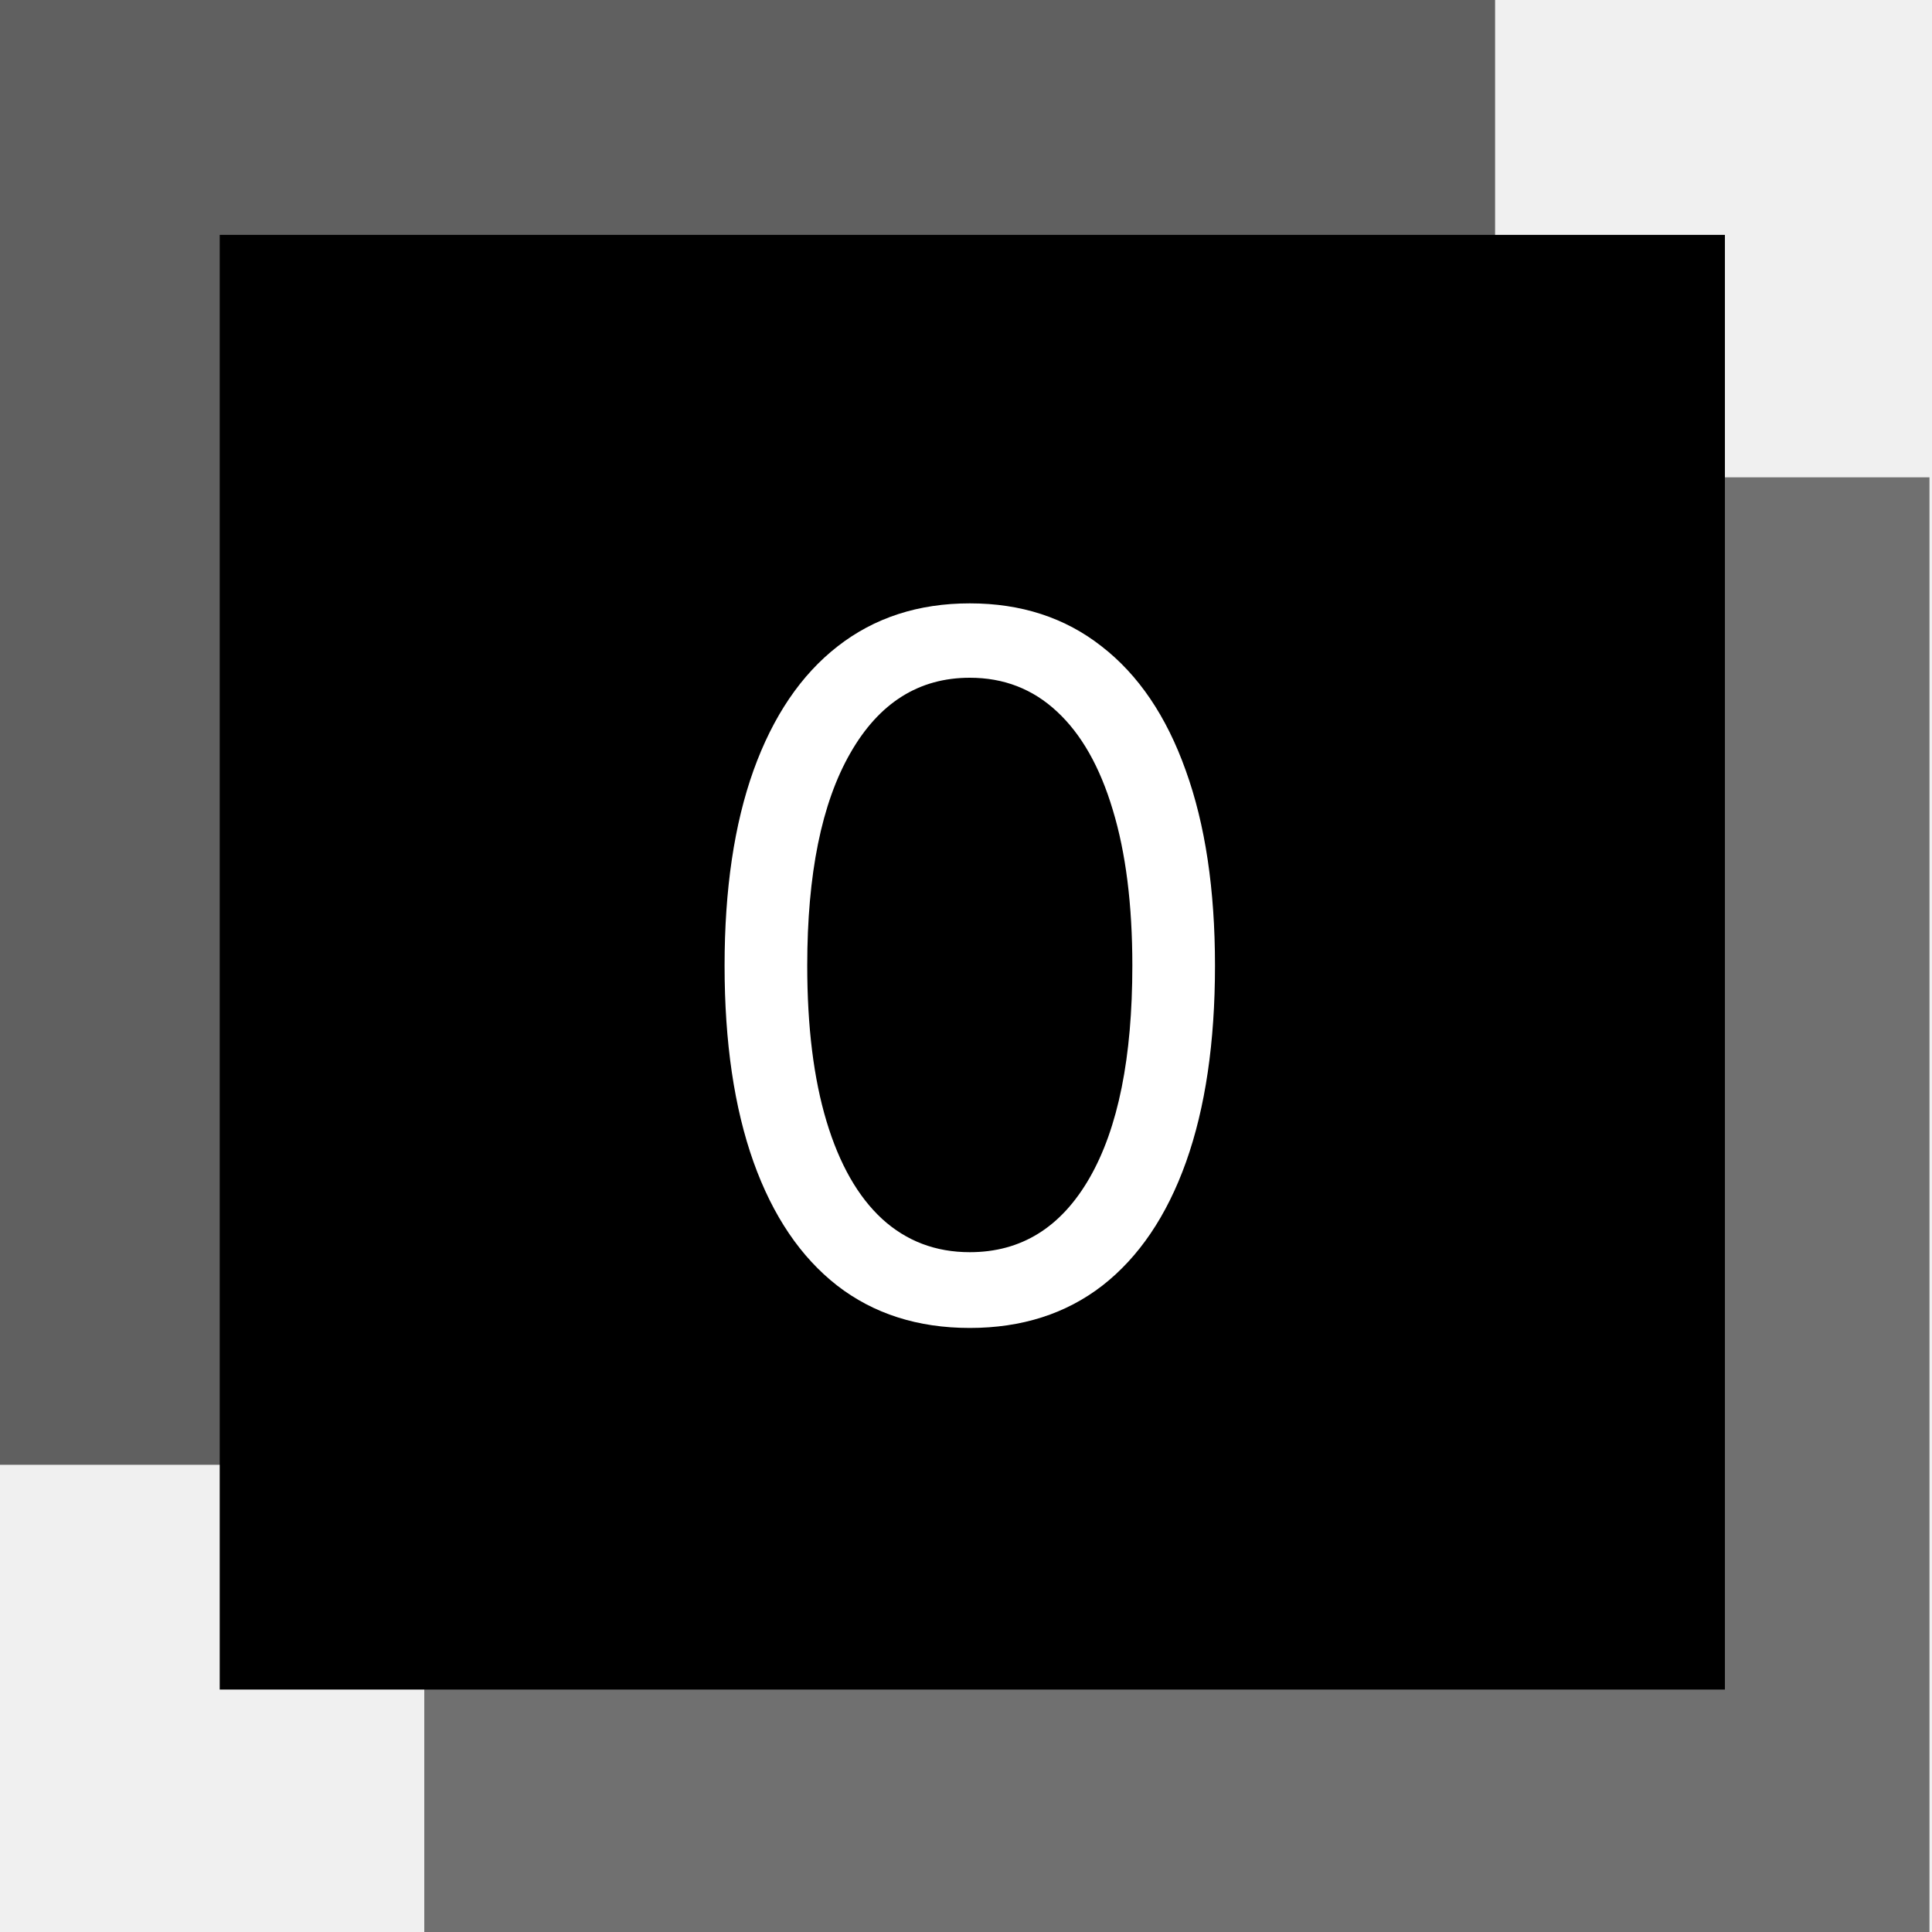
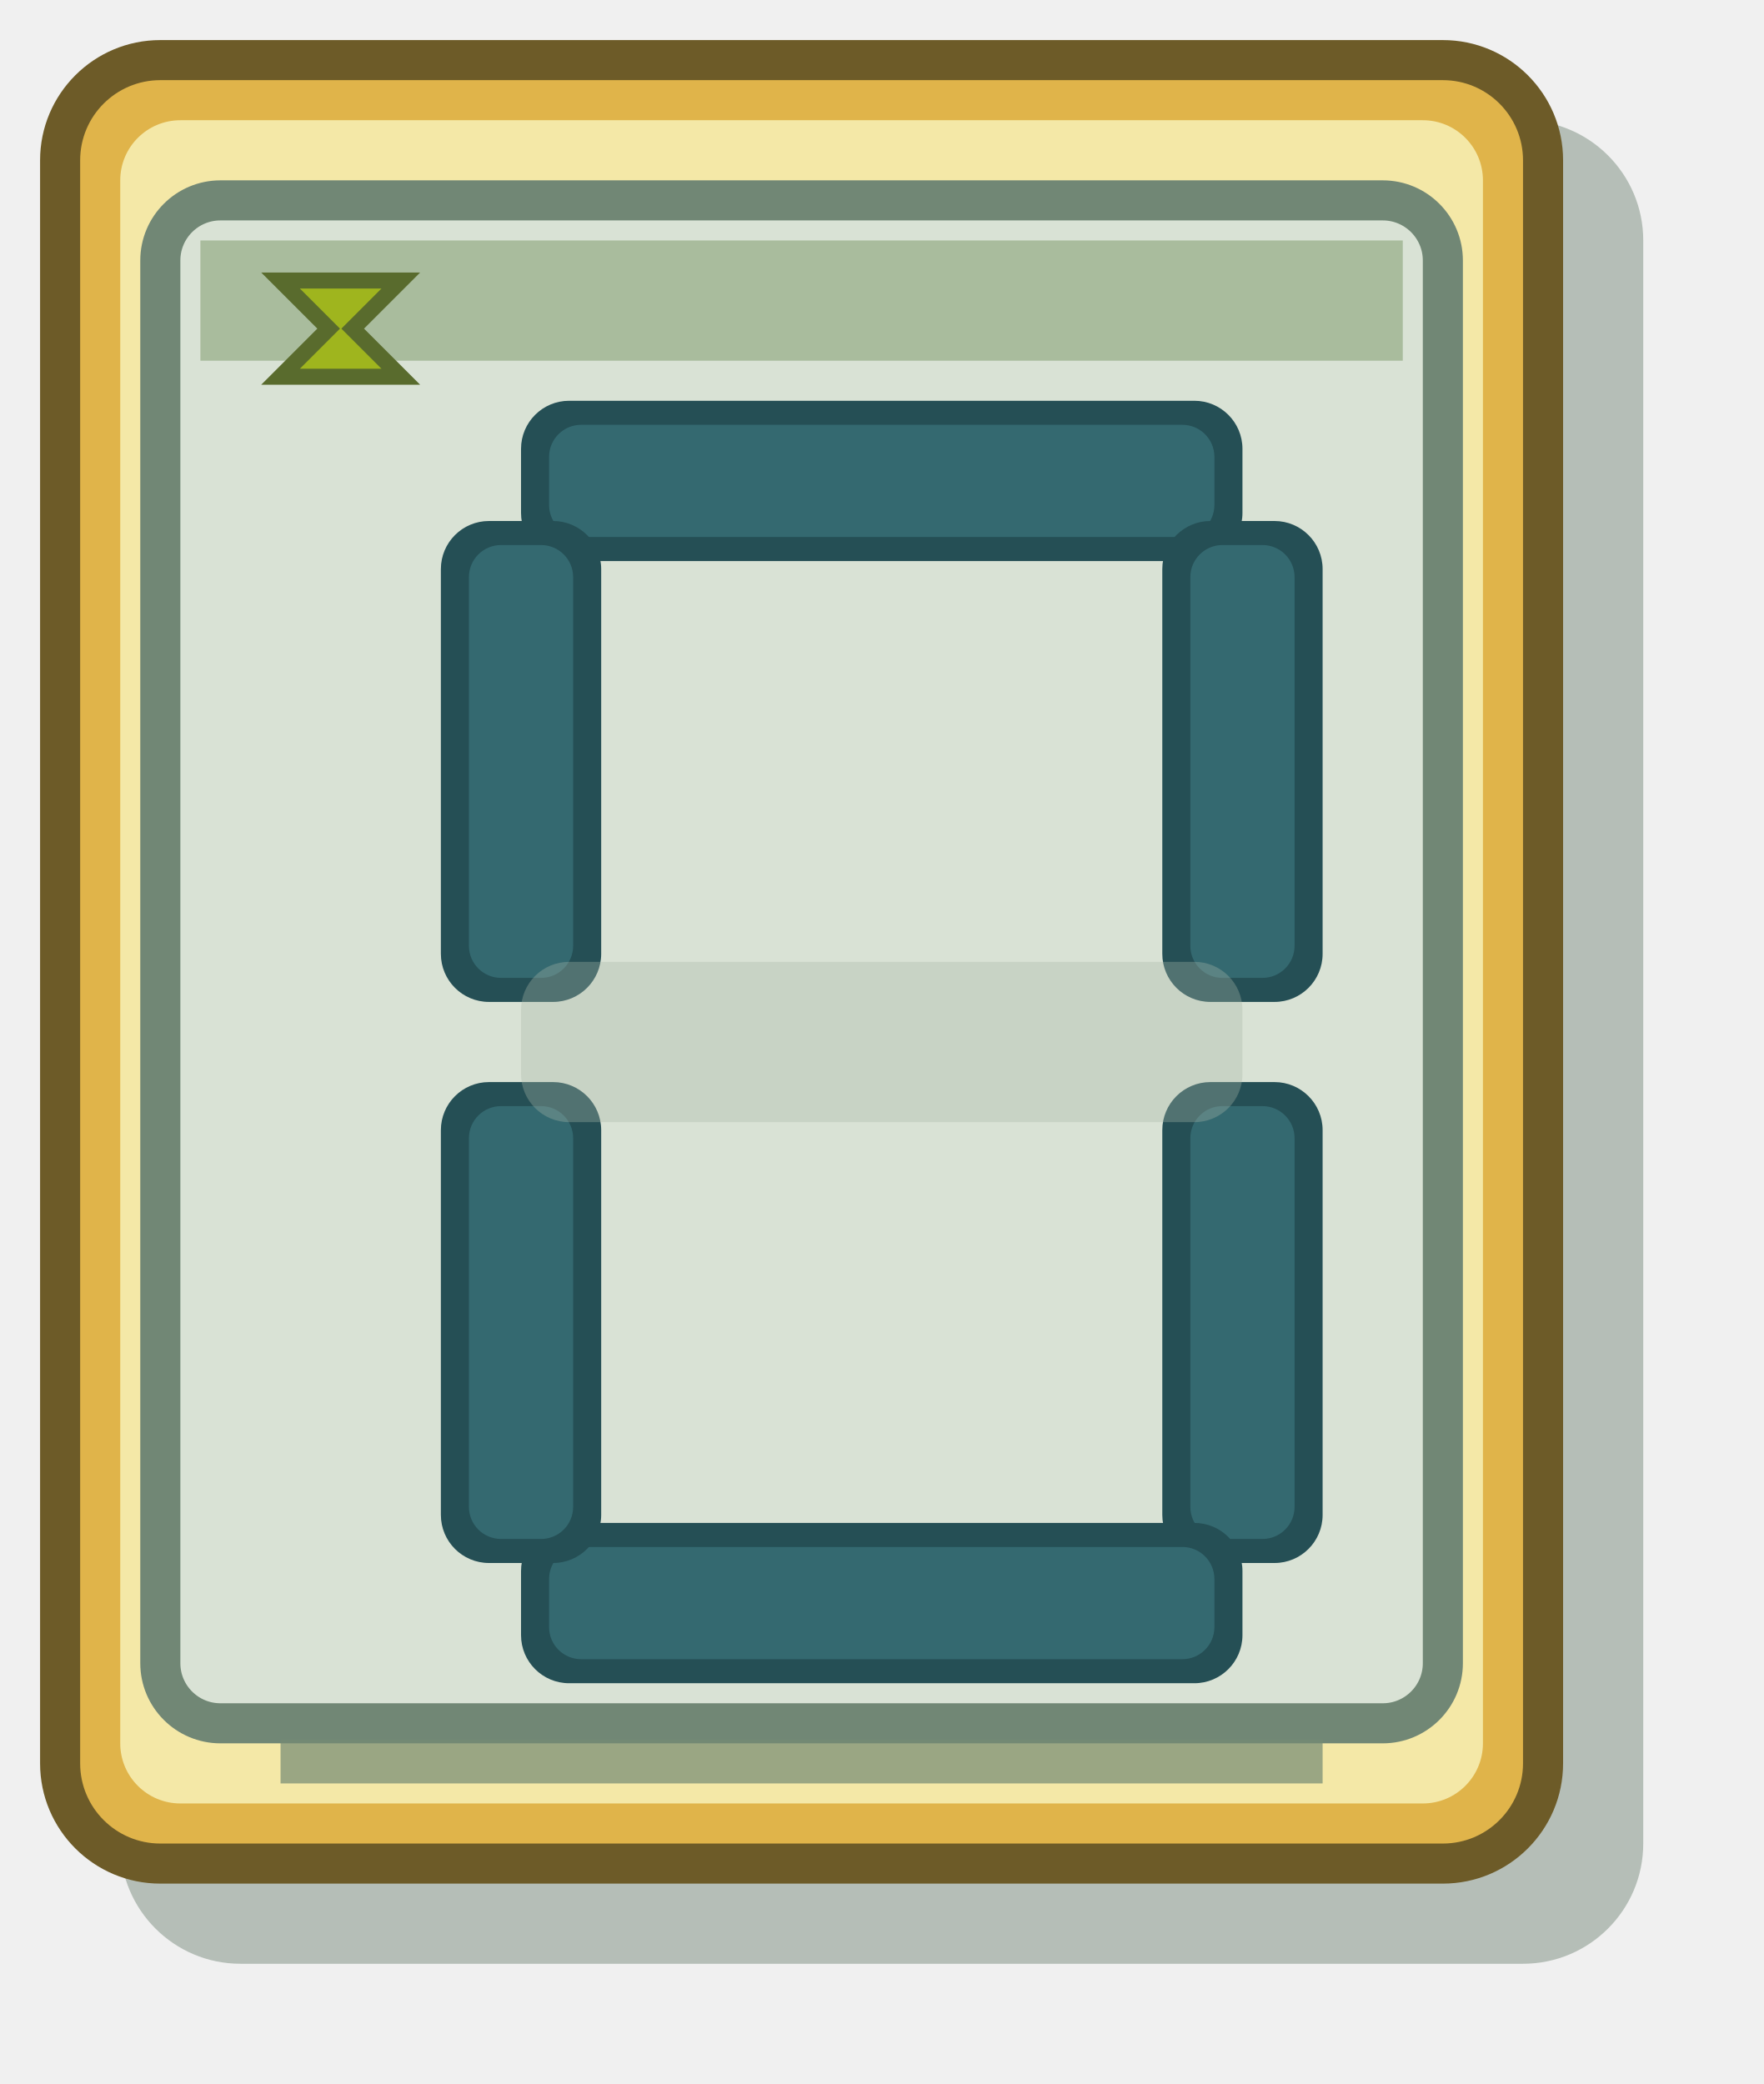
- <svg xmlns="http://www.w3.org/2000/svg" width="255" height="255" viewBox="0 0 255 255" fill="none">
-   <rect x="56" y="63" width="198.667" height="192" fill="currentColor" fill-opacity="0.533" />
-   <rect width="197.333" height="193.333" fill="currentColor" fill-opacity="0.6" />
-   <rect x="29" y="31" width="198.667" height="192" fill="currentColor" />
-   <path d="M128 175.273C121.152 175.273 115.318 173.409 110.5 169.682C105.682 165.924 102 160.485 99.454 153.364C96.909 146.212 95.636 137.576 95.636 127.455C95.636 117.394 96.909 108.803 99.454 101.682C102.03 94.53 105.727 89.076 110.545 85.318C115.394 81.53 121.212 79.636 128 79.636C134.788 79.636 140.591 81.53 145.409 85.318C150.258 89.076 153.955 94.53 156.5 101.682C159.076 108.803 160.364 117.394 160.364 127.455C160.364 137.576 159.091 146.212 156.545 153.364C154 160.485 150.318 165.924 145.5 169.682C140.682 173.409 134.848 175.273 128 175.273ZM128 165.273C134.788 165.273 140.061 162 143.818 155.455C147.576 148.909 149.455 139.576 149.455 127.455C149.455 119.394 148.591 112.53 146.864 106.864C145.167 101.197 142.712 96.879 139.5 93.909C136.318 90.939 132.485 89.454 128 89.454C121.273 89.454 116.015 92.773 112.227 99.409C108.439 106.015 106.545 115.364 106.545 127.455C106.545 135.515 107.394 142.364 109.091 148C110.788 153.636 113.227 157.924 116.409 160.864C119.621 163.803 123.485 165.273 128 165.273Z" fill="white" />
+ <svg xmlns="http://www.w3.org/2000/svg" width="44" height="52" viewBox="0 0 44 52" fill="none">
+   <rect x="3" y="3" width="38" height="46" rx="3" fill="#637A68" opacity=".42" />
+   <rect x="1" y="1" width="38" height="46" rx="3" fill="#6D5B28" />
+   <rect x="2" y="2" width="36" height="44" rx="2" fill="#E0B44A" />
+   <rect x="3" y="3" width="34" height="42" rx="1.5" fill="#F4E8A7" />
+   <rect x="4" y="5" width="32" height="38" rx="1.5" fill="#D9E2D5" stroke="#718775" stroke-width="1" />
+   <rect x="5" y="6" width="30" height="3" fill="#A9BC9D" />
+   <path d="M7 7 L10 7 L8.8 8.2 L10 9.4 L7 9.4 L8.2 8.2 Z" fill="#9FB51E" stroke="#596B2D" stroke-width=".4" />
+   <rect x="13" y="10" width="18" height="4" rx="1.2" fill="#254F55" opacity="1" />
+   <rect x="13.7" y="10.6" width="16.6" height="2.8" rx="0.8" fill="#39727A" opacity=".75" />
+   <rect x="29" y="13" width="4" height="12" rx="1.2" fill="#254F55" opacity="1" />
+   <rect x="29.7" y="13.6" width="2.6" height="10.8" rx="0.8" fill="#39727A" opacity=".75" />
+   <rect x="29" y="27" width="4" height="12" rx="1.2" fill="#254F55" opacity="1" />
+   <rect x="29.7" y="27.6" width="2.6" height="10.8" rx="0.8" fill="#39727A" opacity=".75" />
+   <rect x="13" y="38" width="18" height="4" rx="1.2" fill="#254F55" opacity="1" />
+   <rect x="13.7" y="38.6" width="16.6" height="2.8" rx="0.8" fill="#39727A" opacity=".75" />
+   <rect x="11" y="27" width="4" height="12" rx="1.2" fill="#254F55" opacity="1" />
+   <rect x="11.7" y="27.6" width="2.6" height="10.8" rx="0.8" fill="#39727A" opacity=".75" />
+   <rect x="11" y="13" width="4" height="12" rx="1.2" fill="#254F55" opacity="1" />
+   <rect x="11.7" y="13.6" width="2.6" height="10.8" rx="0.8" fill="#39727A" opacity=".75" />
+   <rect x="13" y="24" width="18" height="4" rx="1.2" fill="#A8B5A6" opacity=".34" />
+   <rect x="7" y="43.4" width="26" height="1.1" fill="#738A74" opacity=".7" />
</svg>
